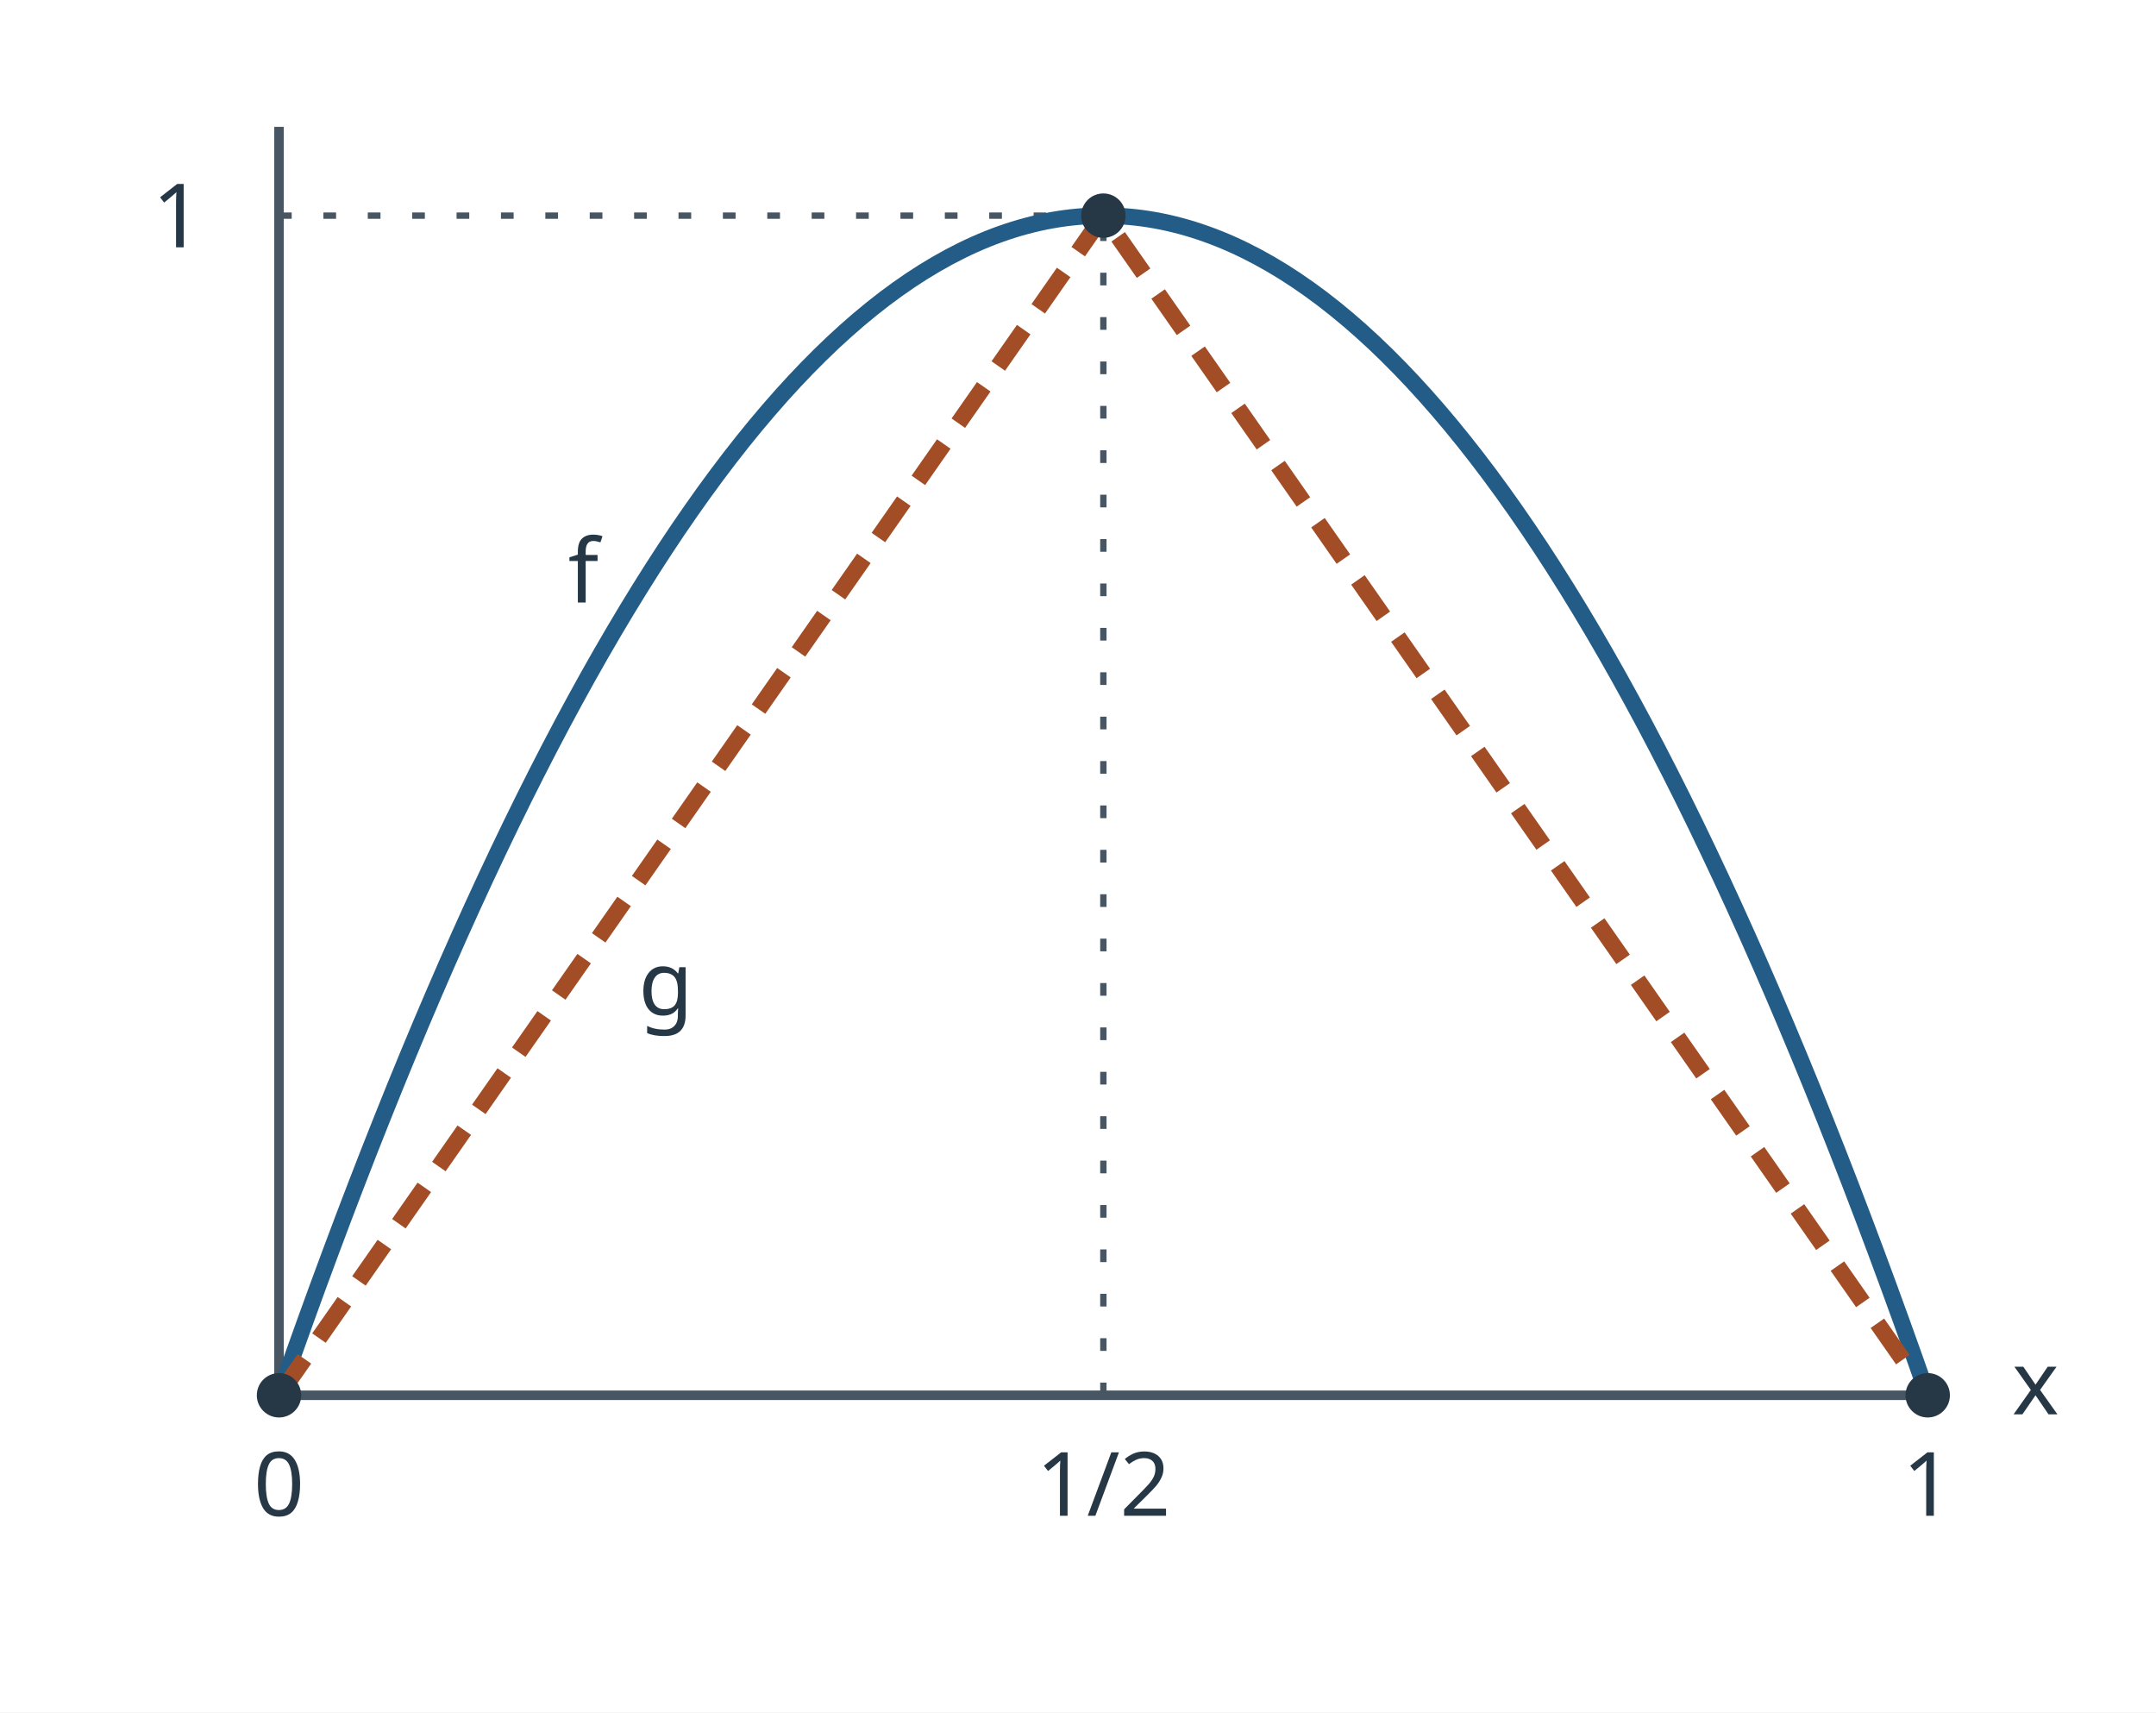
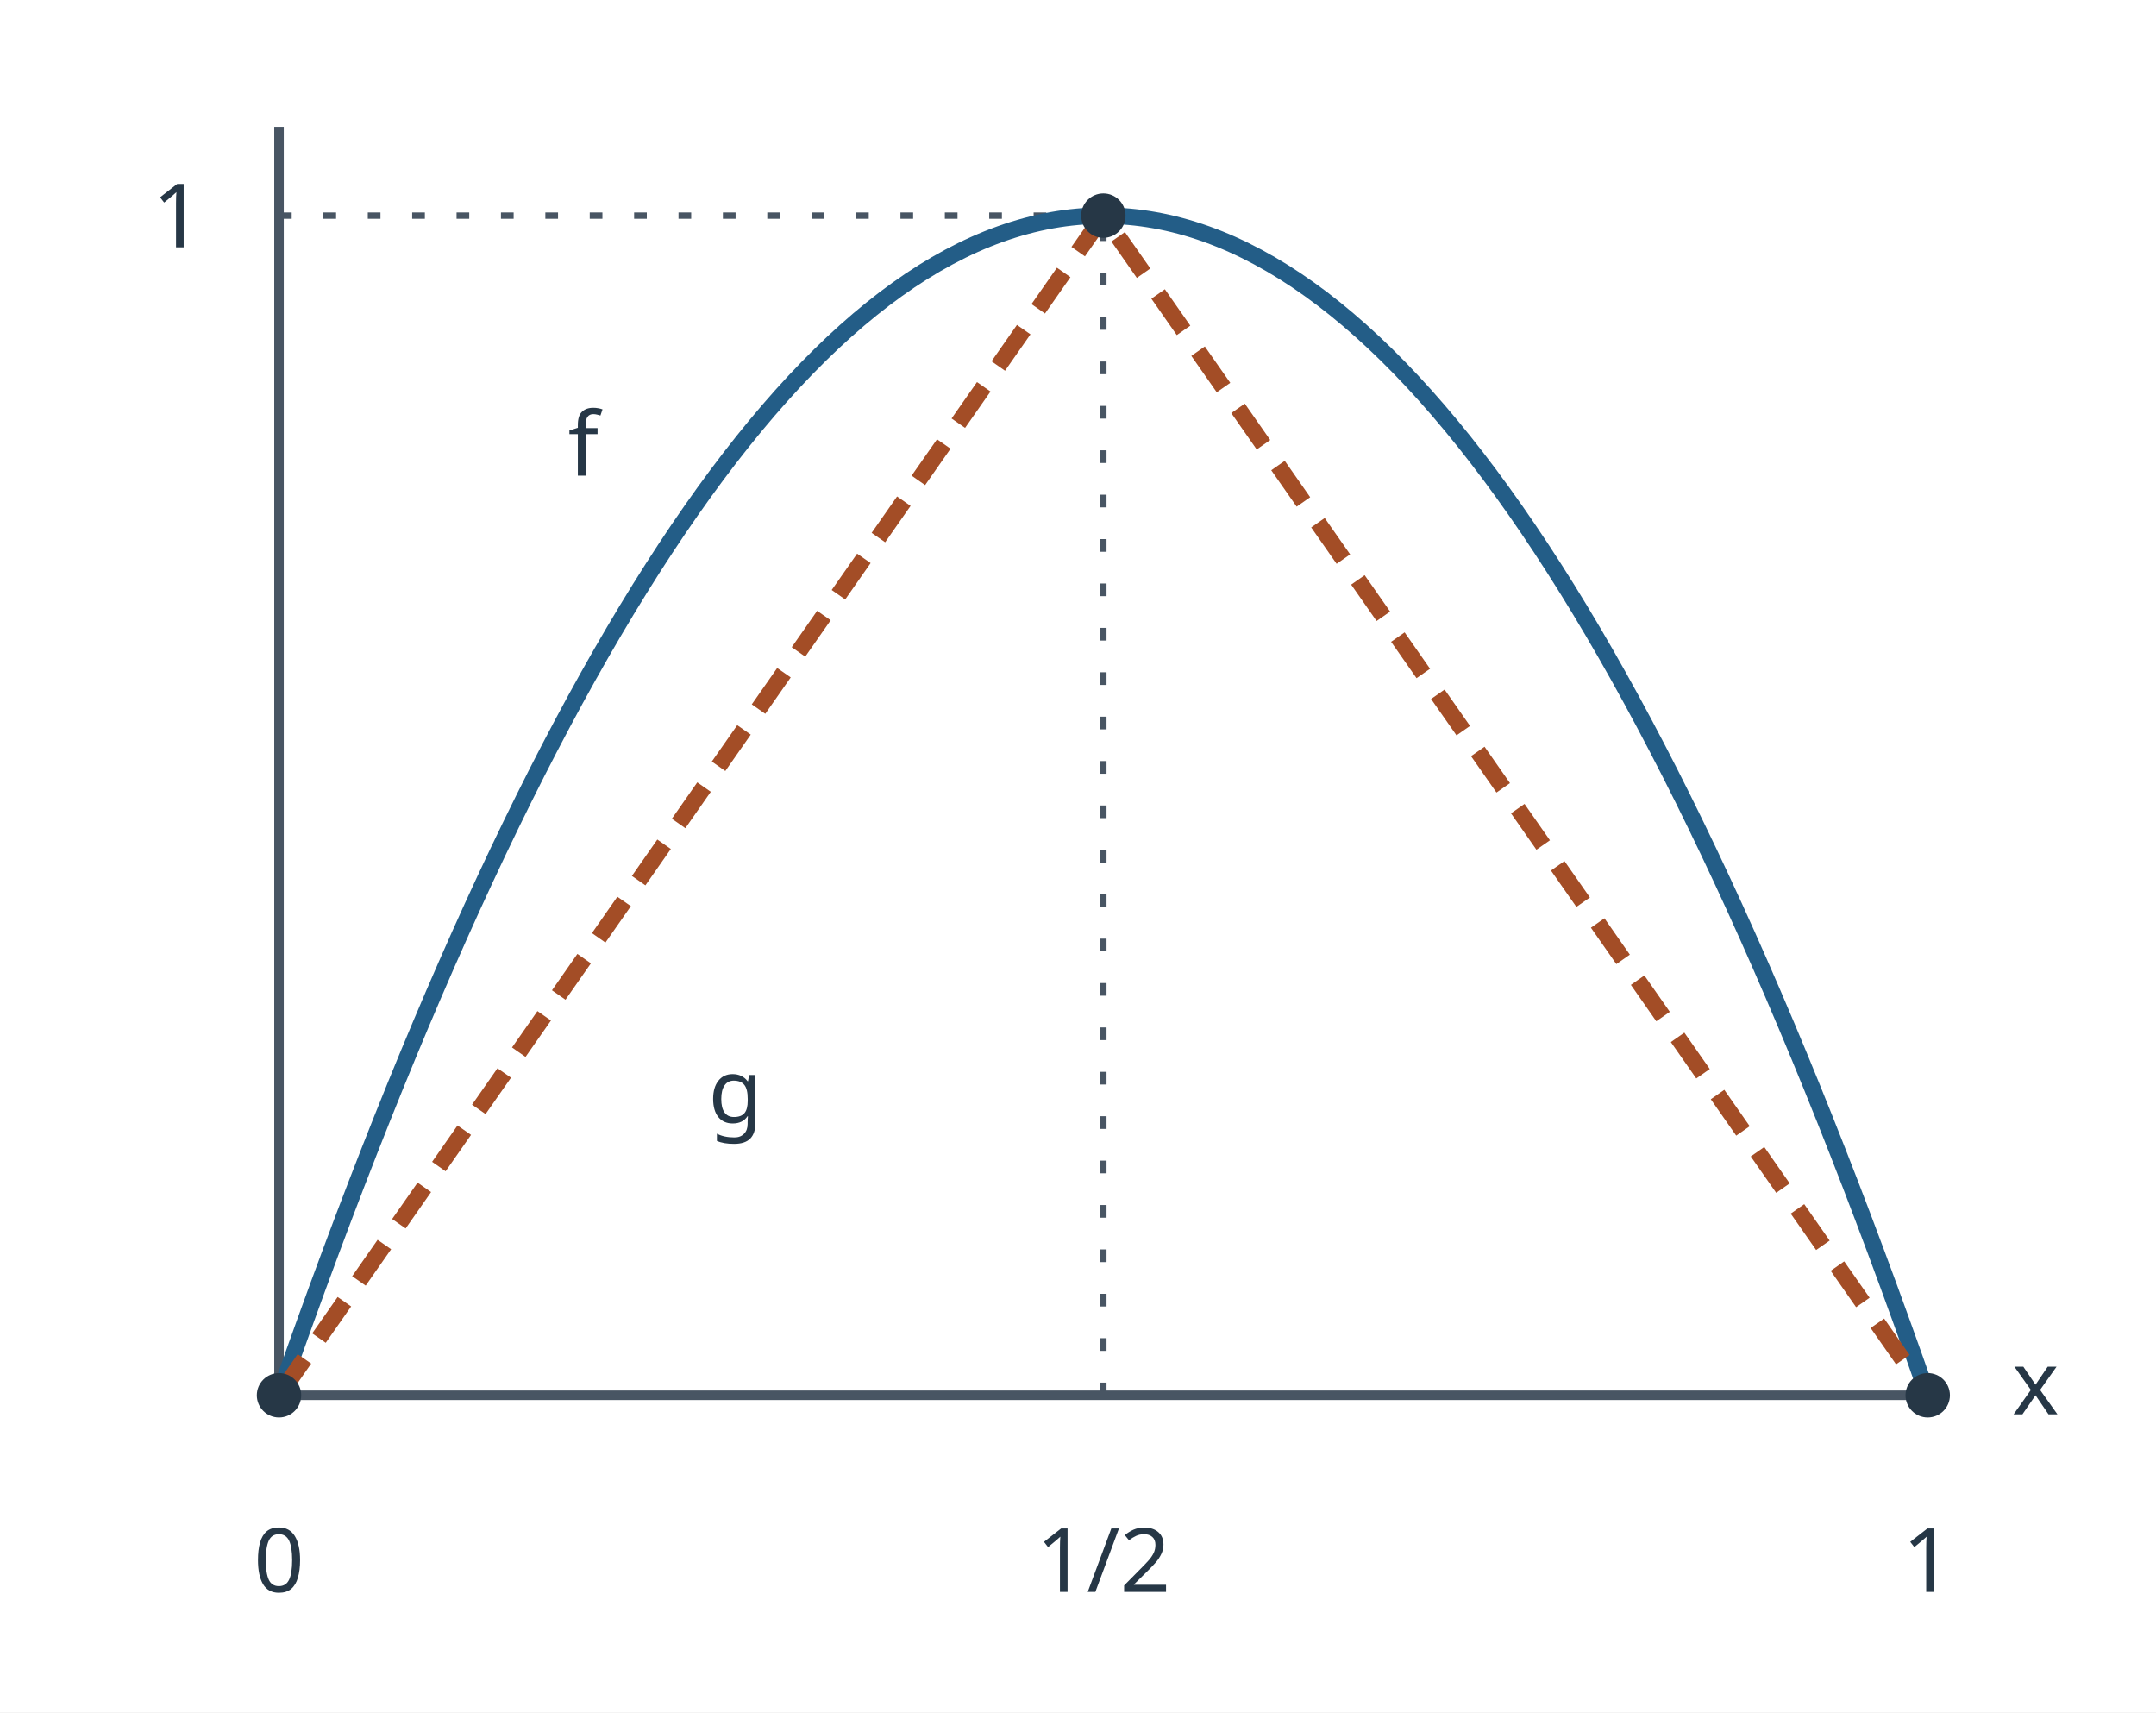
<svg xmlns="http://www.w3.org/2000/svg" viewBox="0 0 340 270" data-layout-lint="strict">
  <rect width="340" height="270" fill="#ffffff" />
  <g fill="none" stroke="#485563" stroke-width="1.5">
    <path d="M44 220 H304 M44 220 V20" />
    <path d="M174 220 V34 M44 34 H174" stroke-dasharray="2 5" stroke-width="1" />
  </g>
  <path d="M44 220 Q174 -152 304 220" fill="none" stroke="#235d87" stroke-width="2.6" data-series-group="maps" data-series-label="f" />
  <path d="M44 220 L174 34 L304 220" fill="none" stroke="#a34d26" stroke-width="2.6" stroke-dasharray="7 4" data-series-group="maps" data-series-label="g" />
  <g fill="#263746">
    <circle cx="44" cy="220" r="3.5" />
    <circle cx="174" cy="34" r="3.5" />
    <circle cx="304" cy="220" r="3.5" />
  </g>
  <g font-family="sans-serif" font-size="14" fill="#263746" text-anchor="middle">
-     <text x="44" y="239">0</text>
-     <text x="174" y="239">1/2</text>
-     <text x="304" y="239">1</text>
+     <text x="44" y="251">0</text>
+     <text x="174" y="251">1/2</text>
+     <text x="304" y="251">1</text>
    <text x="28" y="39">1</text>
    <text x="321" y="223">x</text>
-     <text x="92" y="95">f</text>
-     <text x="105" y="160">g</text>
+     <text x="92" y="75">f</text>
+     <text x="116" y="177">g</text>
  </g>
</svg>
